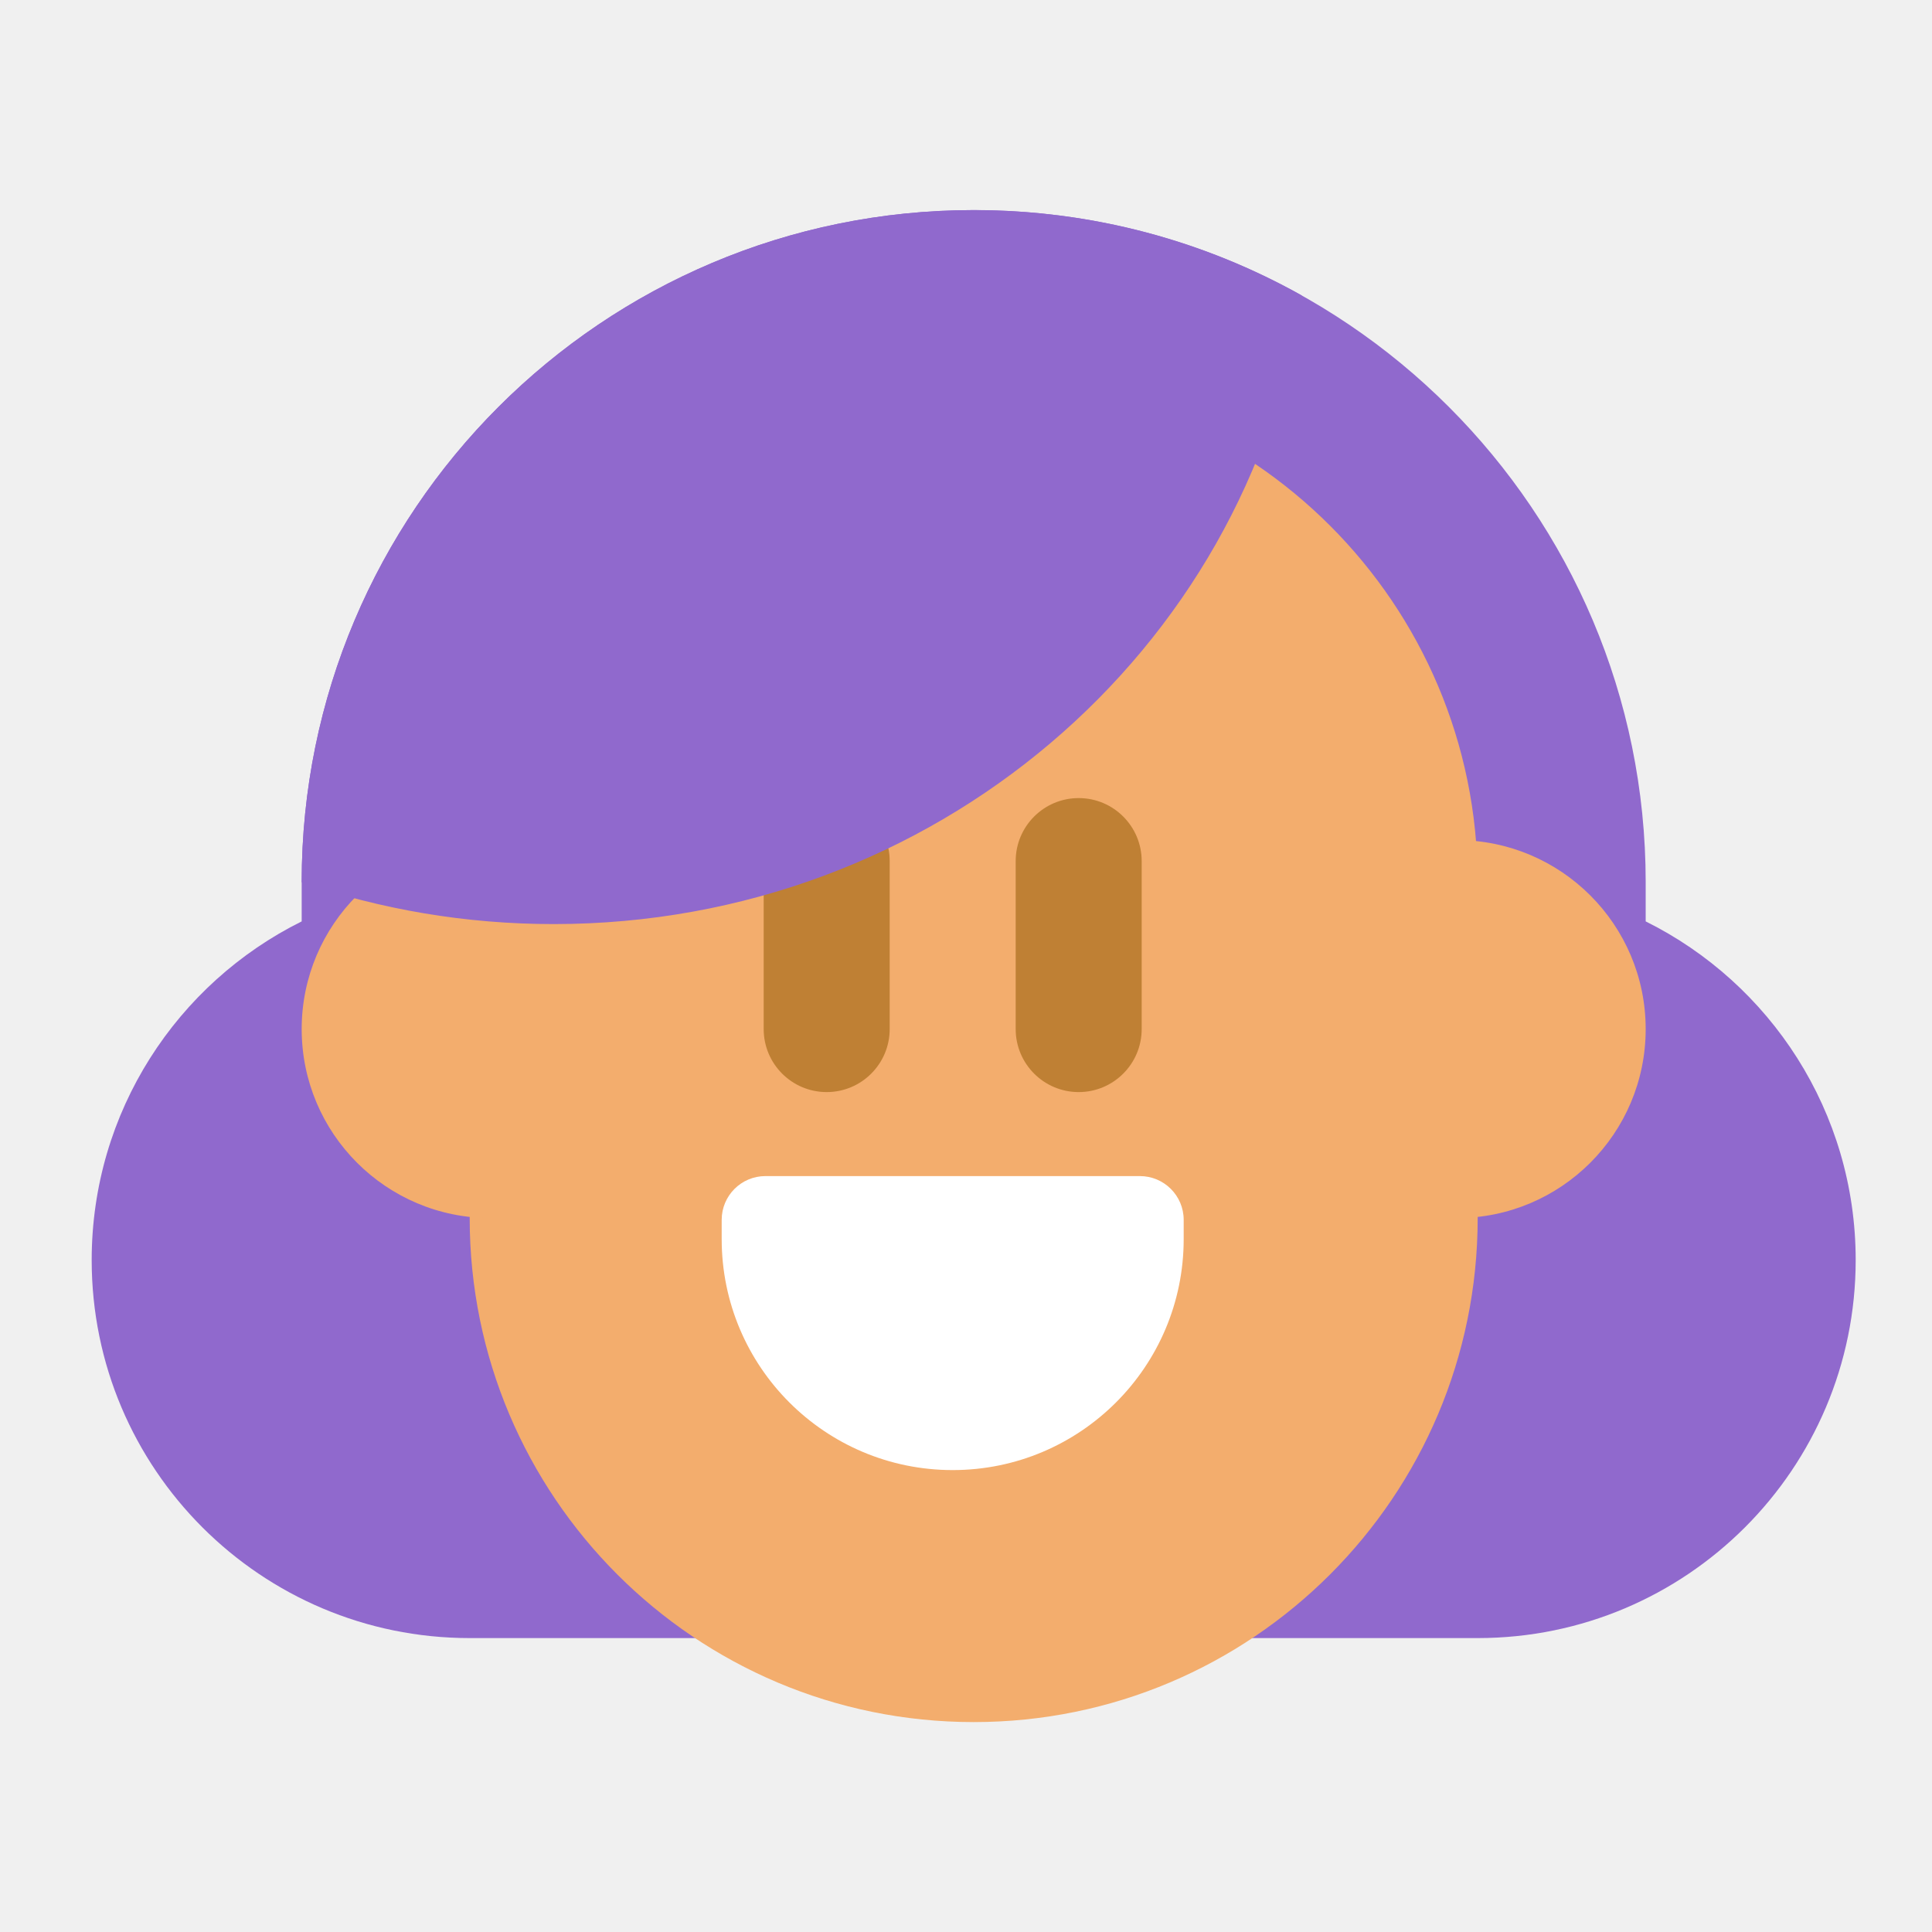
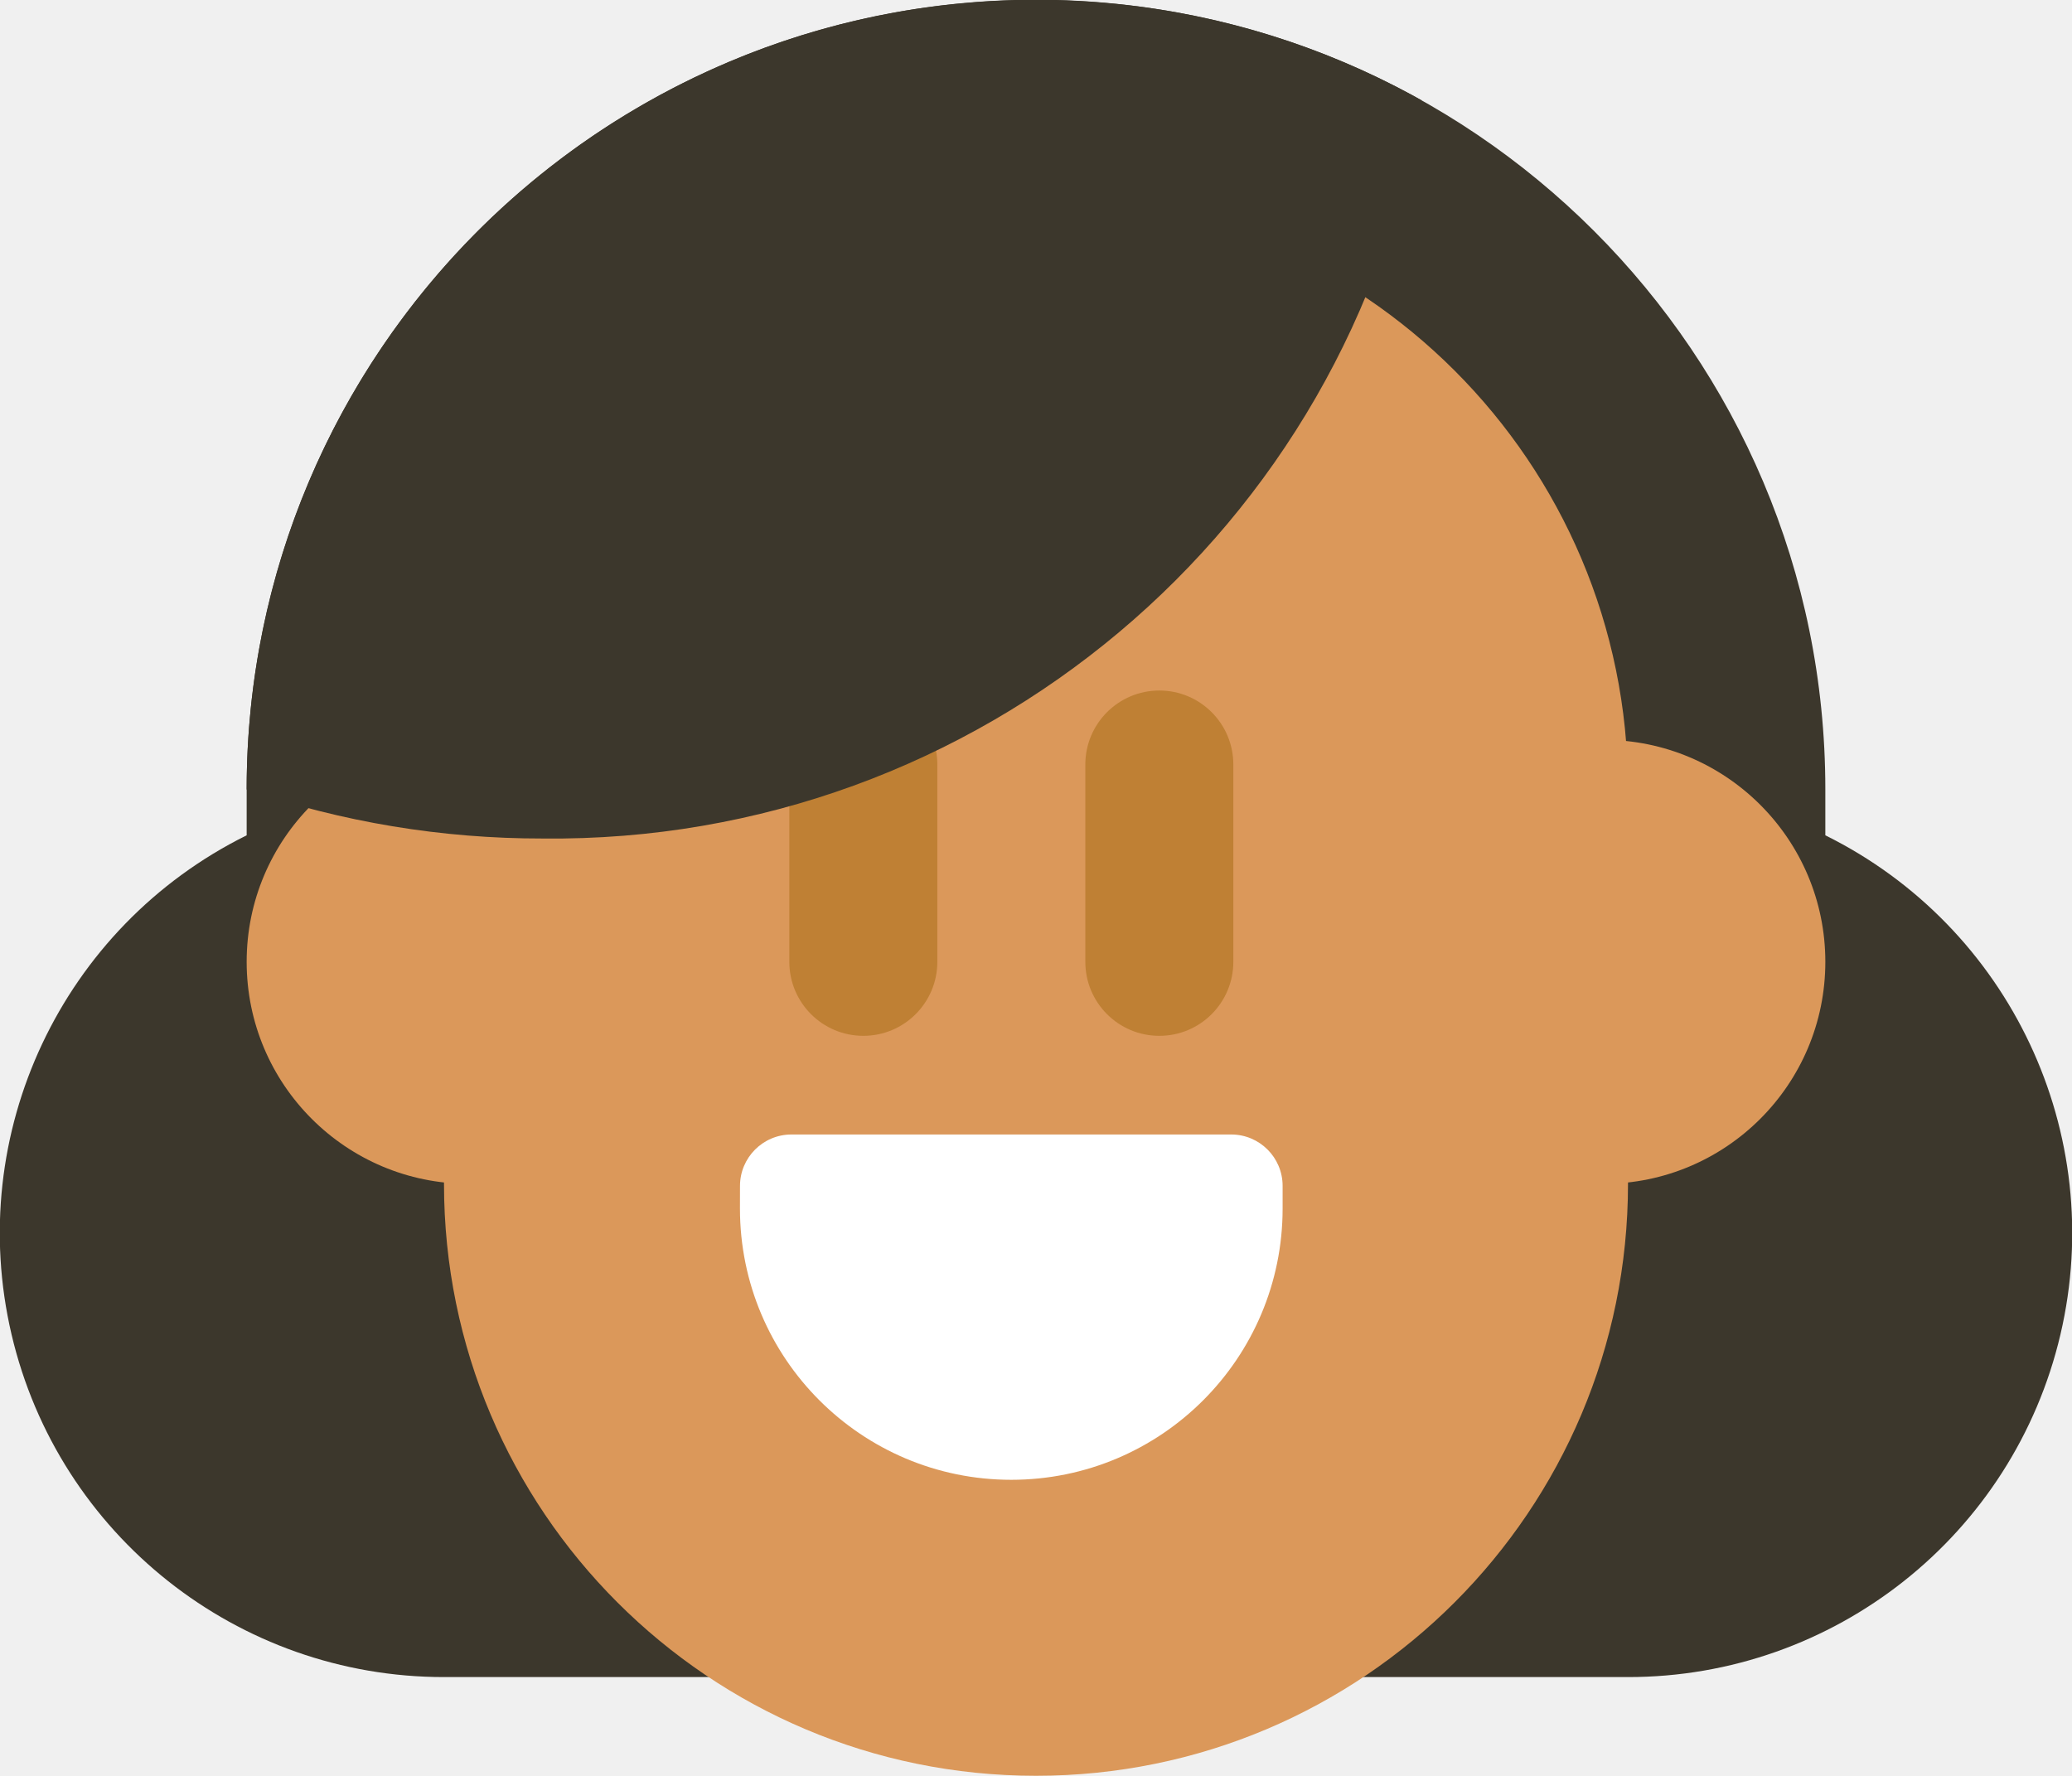
- <svg xmlns="http://www.w3.org/2000/svg" width="46" height="46" viewBox="0 0 46 46" fill="none">
-   <path fill-rule="evenodd" clip-rule="evenodd" d="M23.183 5.002C14.346 5.002 7.183 12.165 7.183 21.002V21.938C4.219 23.41 2.183 26.468 2.183 30.002C2.183 34.972 6.212 39.002 11.183 39.002H35.183C40.153 39.002 44.183 34.972 44.183 30.002C44.183 26.468 42.146 23.41 39.183 21.938V21.002C39.183 12.165 32.019 5.002 23.183 5.002Z" fill="#9069CD" />
-   <path d="M11.183 21.002C11.183 14.374 16.555 9.002 23.183 9.002C29.81 9.002 35.183 14.374 35.183 21.002V29.002C35.183 35.629 29.81 41.002 23.183 41.002C16.555 41.002 11.183 35.629 11.183 29.002V21.002Z" fill="#F3AD6D" />
-   <path d="M7.183 24.502C7.183 22.017 9.197 20.002 11.683 20.002H34.683C37.168 20.002 39.183 22.017 39.183 24.502C39.183 26.987 37.168 29.002 34.683 29.002H11.683C9.197 29.002 7.183 26.987 7.183 24.502Z" fill="#F3AD6D" />
-   <path d="M18.183 20.502C18.183 19.674 18.854 19.002 19.683 19.002C20.511 19.002 21.183 19.674 21.183 20.502V24.502C21.183 25.33 20.511 26.002 19.683 26.002C18.854 26.002 18.183 25.33 18.183 24.502V20.502Z" fill="#BF8034" />
-   <path d="M24.183 20.502C24.183 19.674 24.854 19.002 25.683 19.002C26.511 19.002 27.183 19.674 27.183 20.502V24.502C27.183 25.33 26.511 26.002 25.683 26.002C24.854 26.002 24.183 25.33 24.183 24.502V20.502Z" fill="#BF8034" />
-   <path d="M17.183 29.044C17.183 28.469 17.649 28.002 18.225 28.002H27.14C27.716 28.002 28.183 28.469 28.183 29.044V29.502C28.183 32.539 25.72 35.002 22.683 35.002C19.645 35.002 17.183 32.539 17.183 29.502V29.044Z" fill="white" />
-   <path d="M7.183 21.006V21.002C7.183 12.165 14.346 5.002 23.183 5.002C26.02 5.002 28.685 5.74 30.995 7.036C29.733 15.5 22.239 22.002 13.183 22.002C11.079 22.002 9.059 21.651 7.183 21.006Z" fill="#9069CD" />
+ <svg xmlns="http://www.w3.org/2000/svg" width="42" height="36" viewBox="0 0 42 36">
+   <g id="Group_1" data-name="Group 1" transform="translate(-2.183 -5.002)">
+     <path id="Path_471" data-name="Path 471" d="M23.183,5a16,16,0,0,0-16,16v.935a9,9,0,0,0,4,17.064h24a9,9,0,0,0,4-17.064V21A16,16,0,0,0,23.183,5Z" fill="#3c372c" fill-rule="evenodd" />
+     <path id="Path_472" data-name="Path 472" d="M11.183,21a12,12,0,1,1,24,0v8a12,12,0,0,1-24,0Z" fill="#db985a" />
+     <path id="Path_473" data-name="Path 473" d="M7.183,24.5a4.5,4.5,0,0,1,4.5-4.5h23a4.5,4.5,0,0,1,0,9h-23A4.5,4.5,0,0,1,7.183,24.5Z" fill="#db985a" />
+     <path id="Path_474" data-name="Path 474" d="M18.183,20.5a1.5,1.5,0,0,1,3,0v4a1.5,1.5,0,0,1-3,0Z" fill="#bf8034" />
+     <path id="Path_475" data-name="Path 475" d="M24.183,20.5a1.5,1.5,0,0,1,3,0v4a1.5,1.5,0,0,1-3,0Z" fill="#bf8034" />
+     <path id="Path_476" data-name="Path 476" d="M17.183,29.045A1.043,1.043,0,0,1,18.225,28H27.14a1.042,1.042,0,0,1,1.042,1.042V29.5a5.5,5.5,0,0,1-11,0Z" fill="#fff" />
+     <path id="Path_477" data-name="Path 477" d="M7.183,21.006v0A16,16,0,0,1,31,7.036,17.85,17.85,0,0,1,13.183,22,18.434,18.434,0,0,1,7.183,21.006Z" fill="#3c372c" />
+   </g>
</svg>
